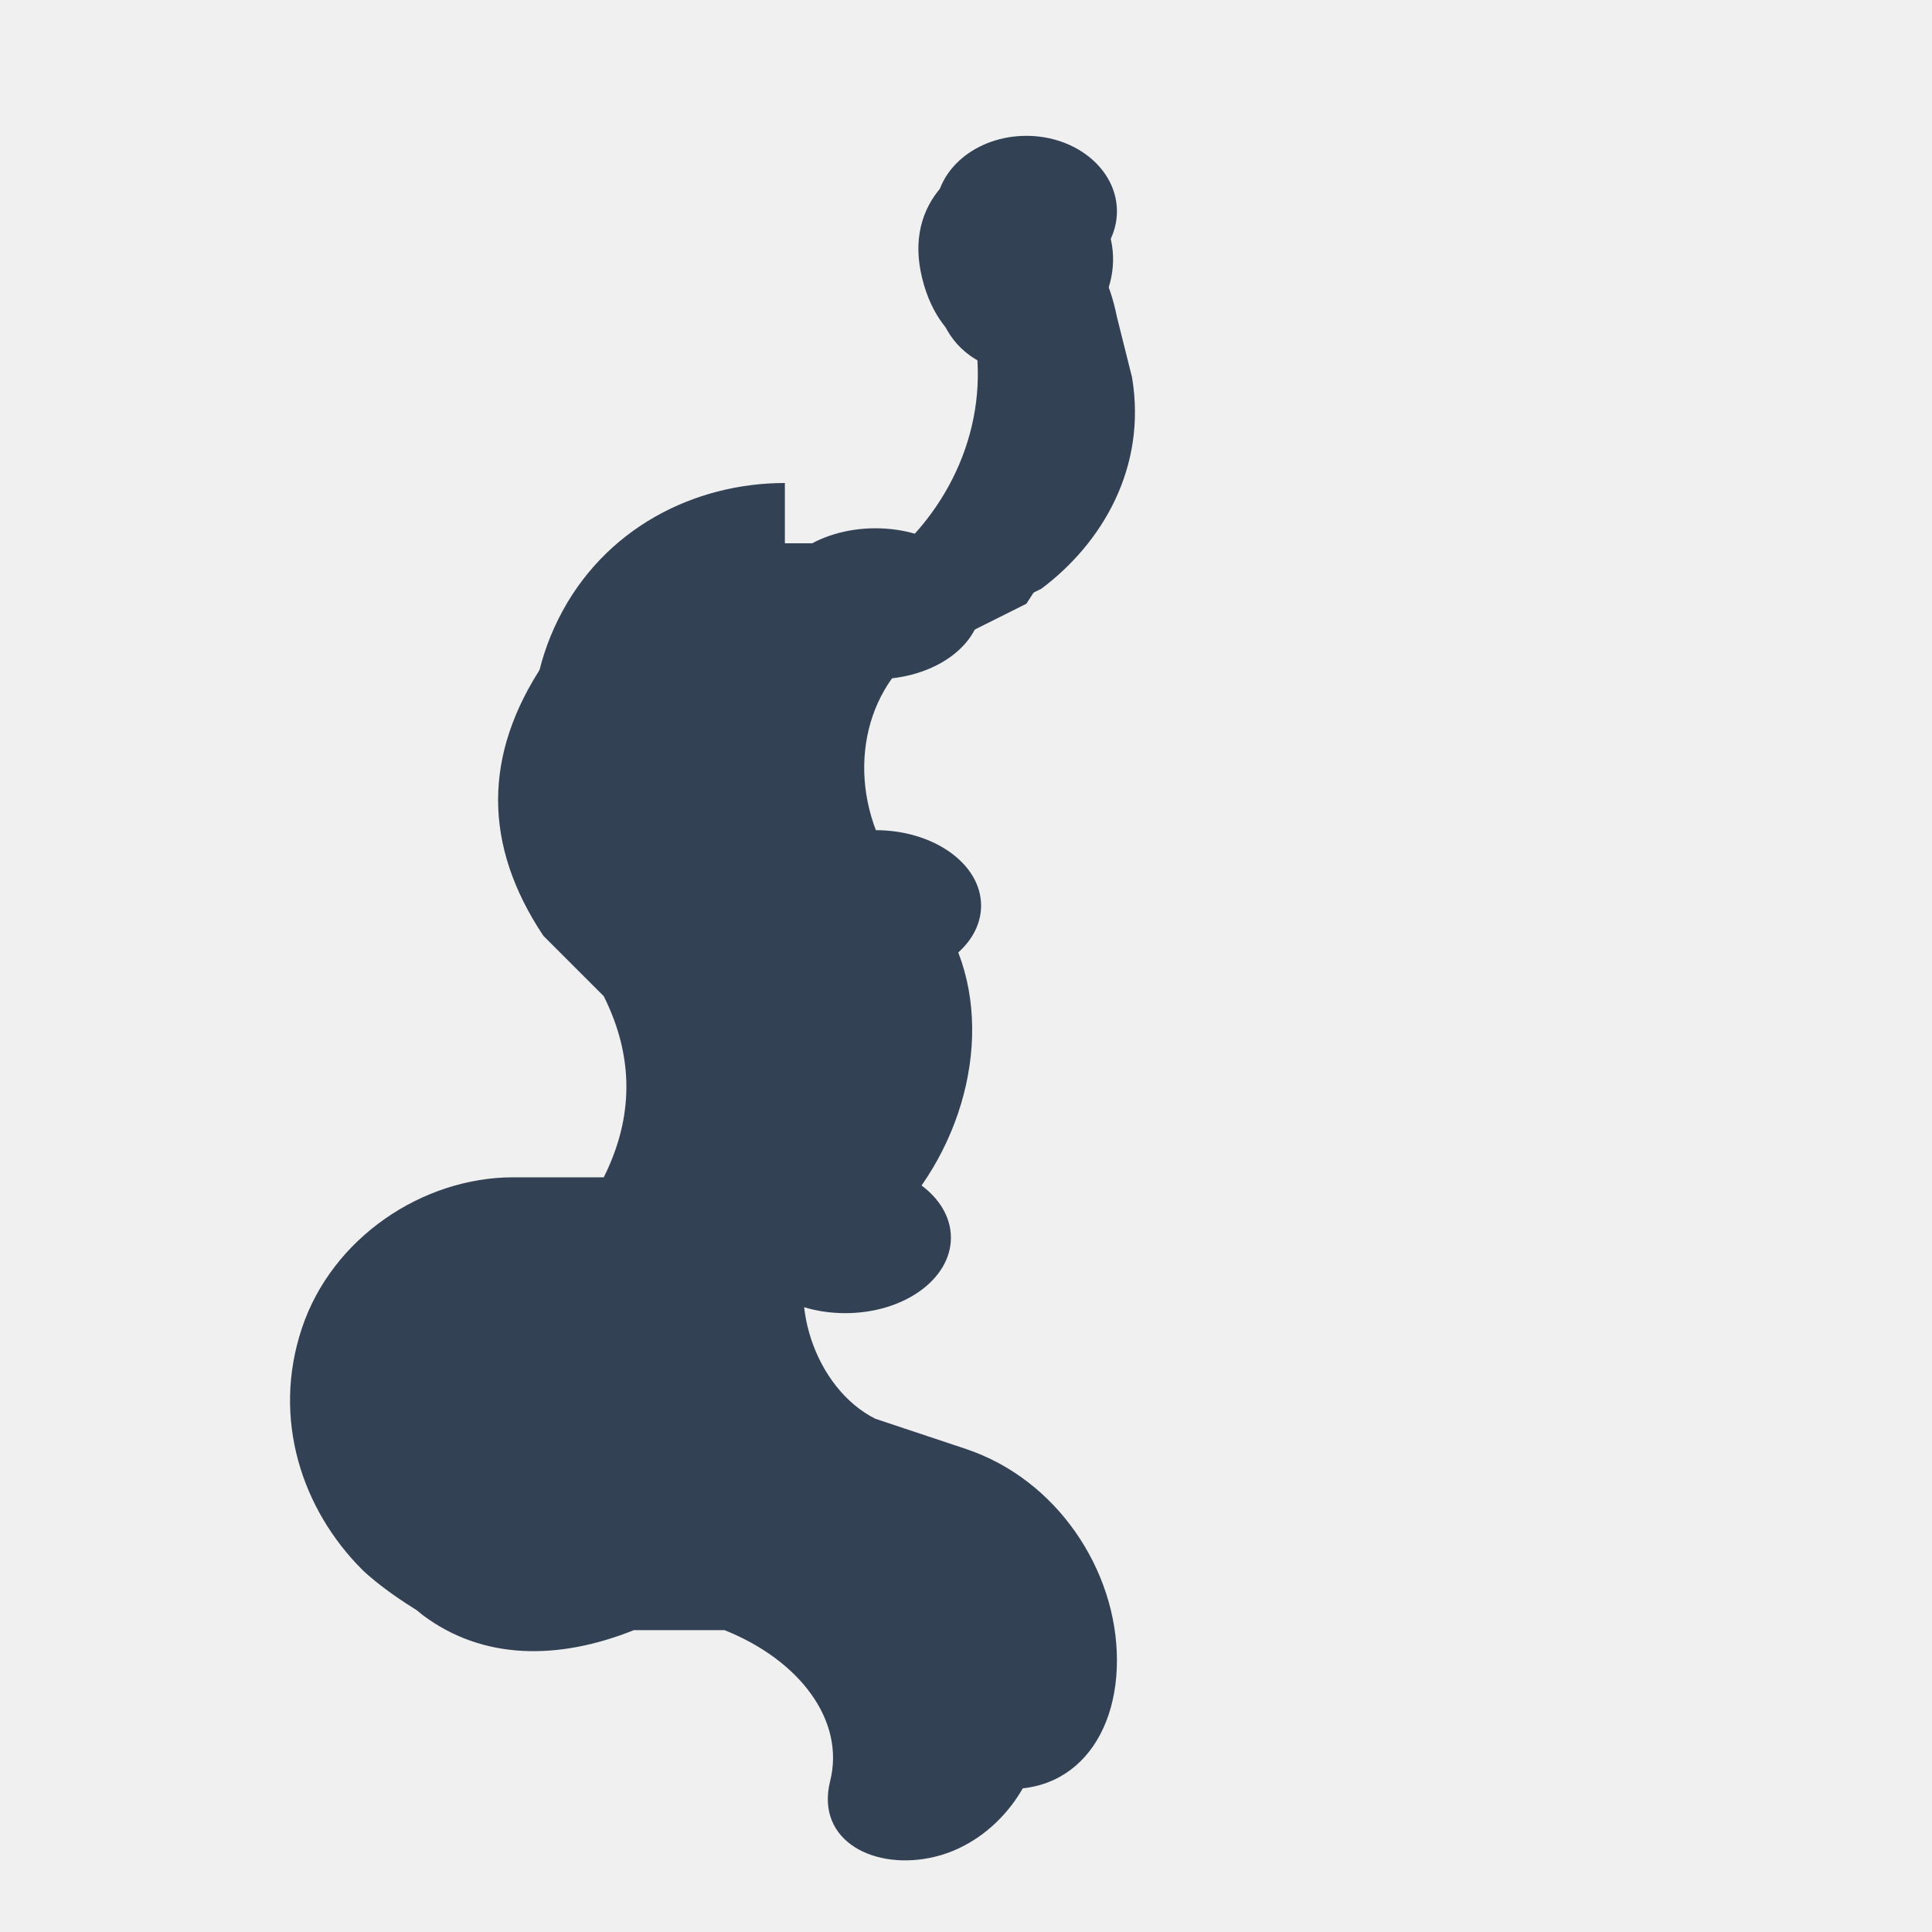
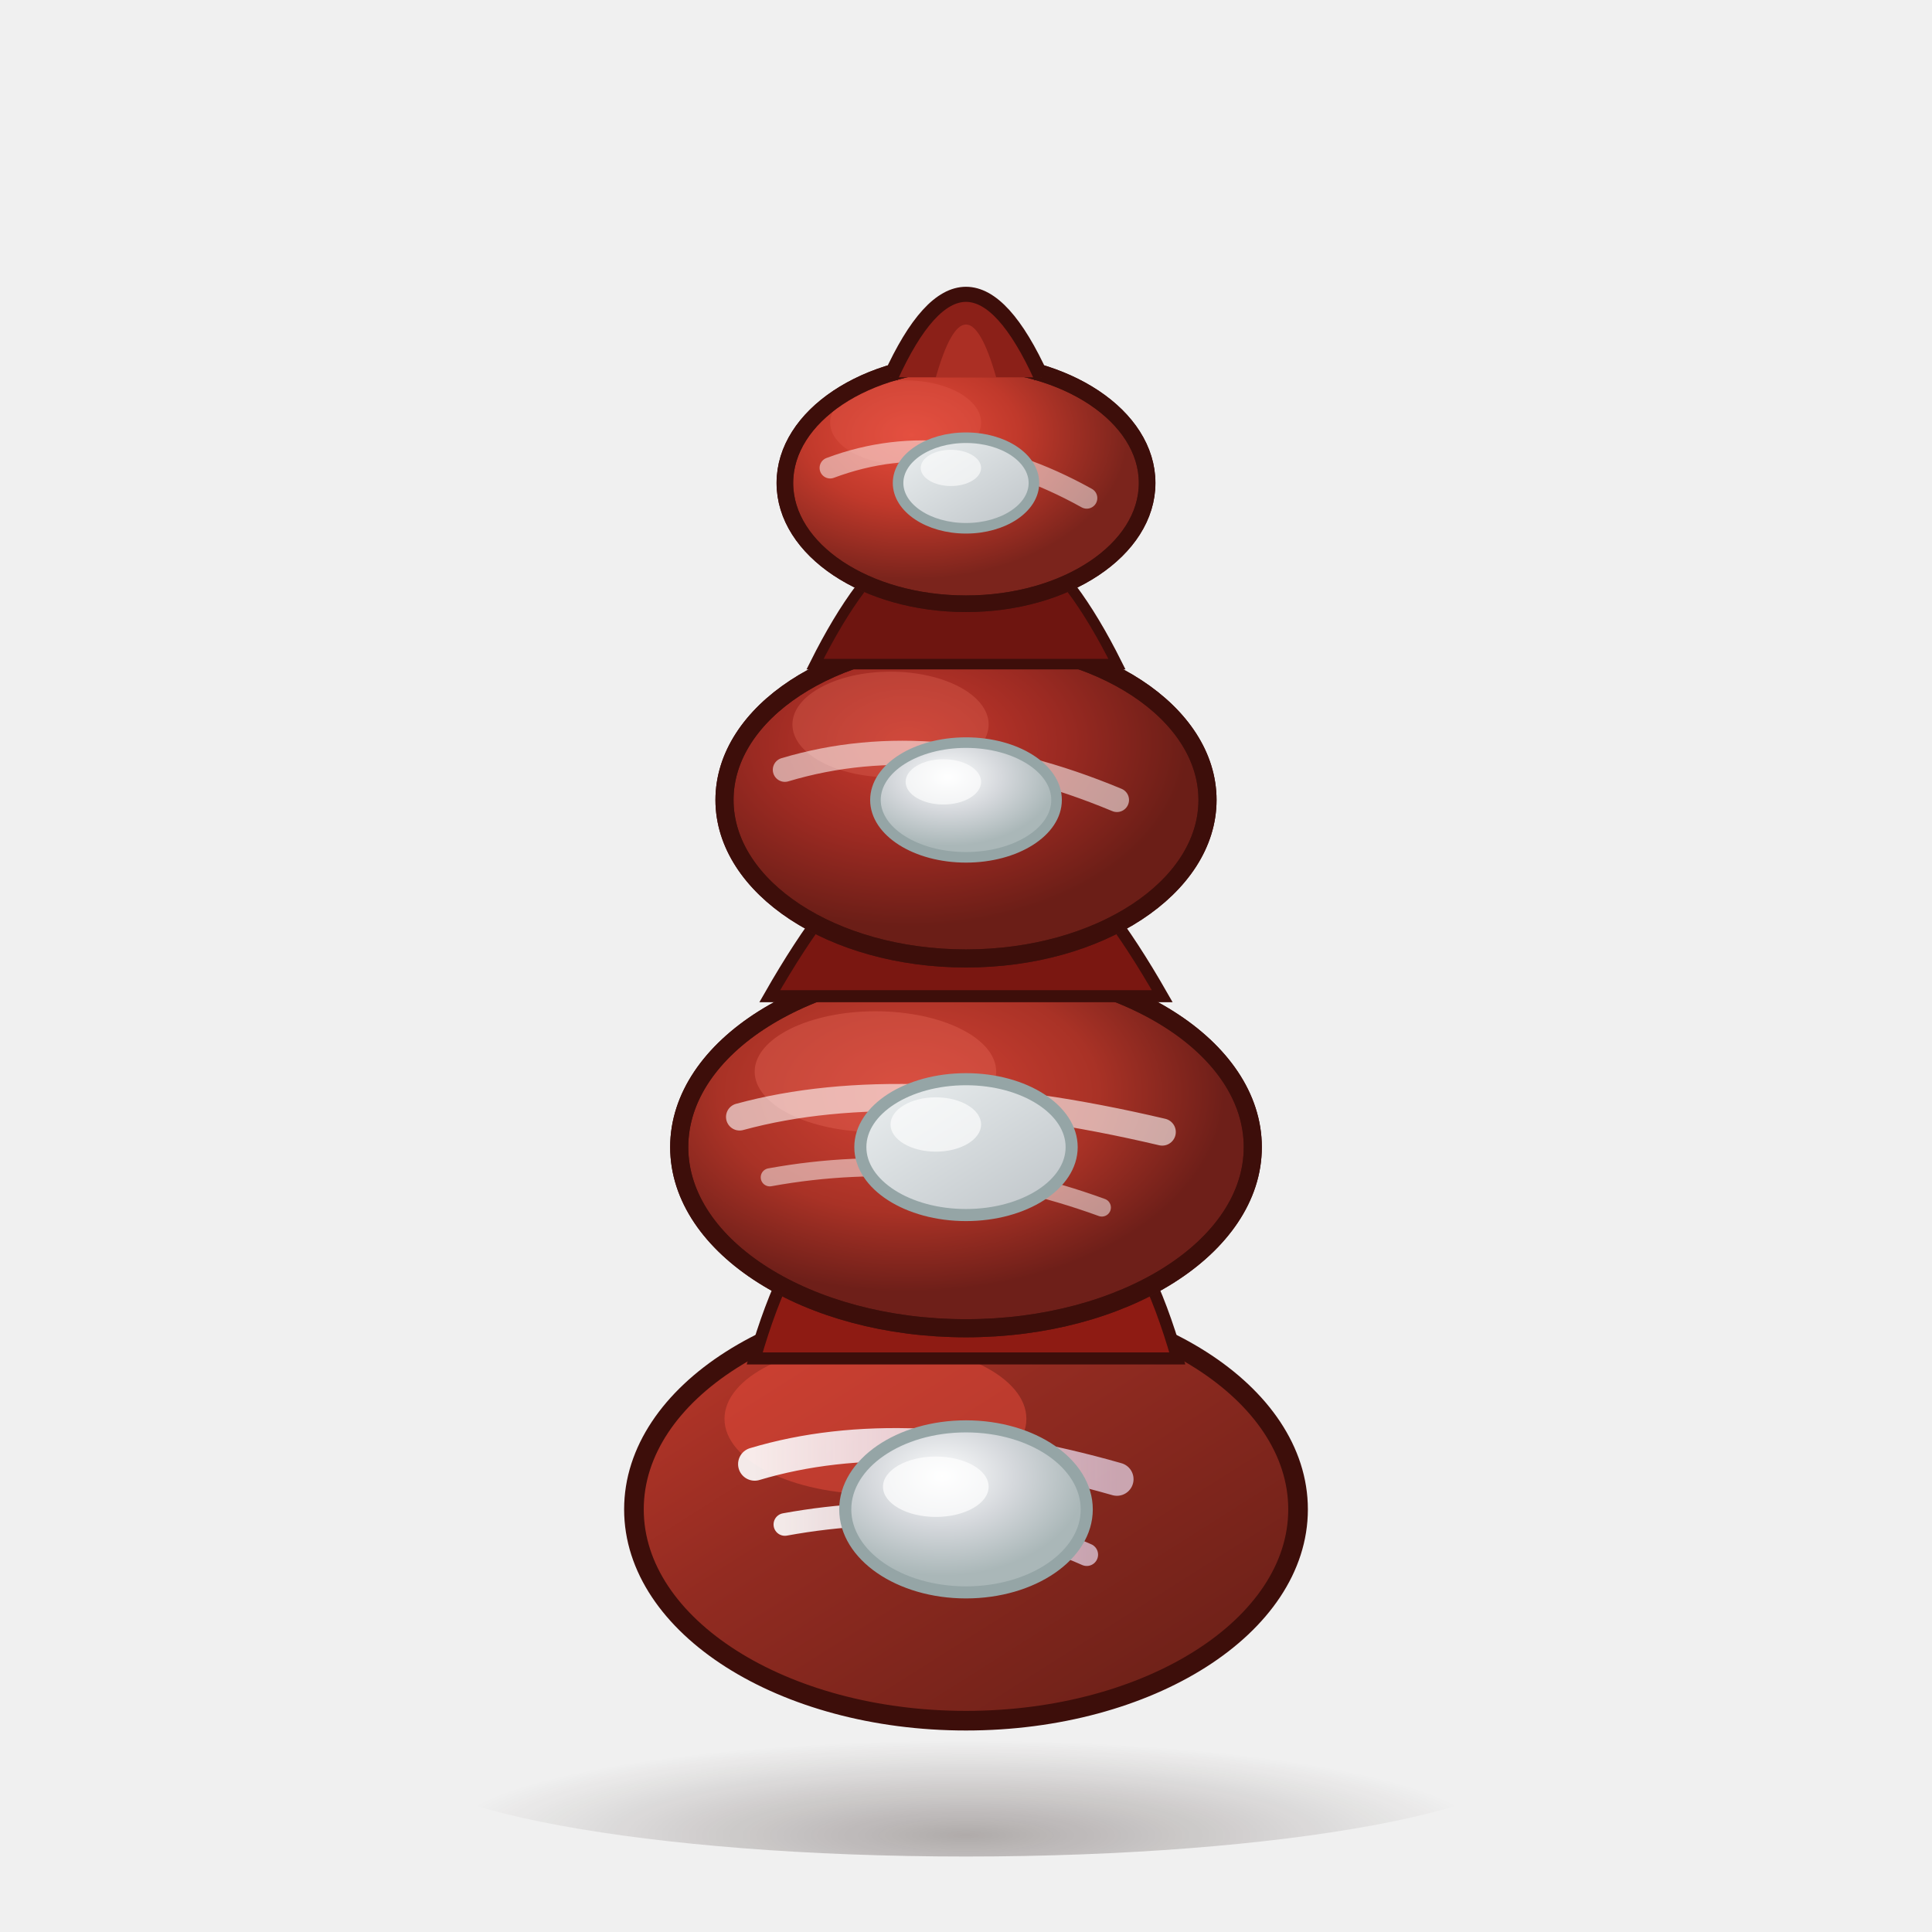
- <svg xmlns="http://www.w3.org/2000/svg" viewBox="0 0 64 64">
-   <g fill="#334155">
-     <path d="M12 52 C10 50 9 47 10 44 C11 41 14 39 17 39 L20 39 C21 37 21 35 20 33 L18 31 C16 28 16 25 18 22 C20 19 23 18 26 18 L30 18 C32 16 33 13 32 10 C31 8 32 6 34 6 C36 6 37 8 36 10 C37 13 36 17 34 20 L30 22 C28 23 27 25 28 27 L30 29 C32 32 32 36 30 39 L27 41 C26 43 27 46 29 47 L32 48 C35 49 37 52 37 55 C37 58 35 60 32 59 C30 59 29 57 30 55 C29 53 27 52 25 52 L22 52 C20 54 17 55 15 54 C13 53 12 52 12 52Z" fill-rule="evenodd" />
-     <ellipse cx="34" cy="7" rx="3" ry="2.5" />
-     <ellipse cx="29" cy="20" rx="3.5" ry="2.5" />
-     <ellipse cx="29" cy="30" rx="3.5" ry="2.5" />
-     <ellipse cx="28" cy="41" rx="3.5" ry="2.5" />
-     <ellipse cx="31" cy="52" rx="3.5" ry="2.5" />
-     <path d="M12 52 C10 50 9 47 10 44 C11 41 14 39 17 39 L20 39 C21 37 21 35 20 33 L18 31 C16 28 16 25 18 22 C20 19 23 18 26 18 L30 18 C32 16 33 13 32 10 C31 8 32 6 34 6 C36 6 37 8 36 10 C37 13 36 17 34 20 L30 22 C28 23 27 25 28 27 L30 29 C32 32 32 36 30 39 L27 41 C26 43 27 46 29 47 L32 48 C35 49 37 52 37 55 C37 58 35 60 32 59 C30 59 29 57 30 55 C29 53 27 52 25 52 L22 52 C20 54 17 55 15 54 C13 53 12 52 12 52Z" fill="none" />
+ <svg xmlns="http://www.w3.org/2000/svg" viewBox="0 0 128 128">
+   <defs>
+     <linearGradient id="g_oxtail_meat1" x1="0%" y1="0%" x2="100%" y2="100%">
+       <stop offset="0%" stop-color="#c0392b" />
+       <stop offset="40%" stop-color="#922b21" />
+       <stop offset="100%" stop-color="#641e16" />
+     </linearGradient>
+     <radialGradient id="g_oxtail_meat2" cx="35%" cy="30%" r="60%">
+       <stop offset="0%" stop-color="#e74c3c" />
+       <stop offset="50%" stop-color="#c0392b" />
+       <stop offset="100%" stop-color="#7b241c" />
+     </radialGradient>
+     <radialGradient id="g_oxtail_bone1" cx="40%" cy="30%" r="60%">
+       <stop offset="0%" stop-color="#fdfefe" />
+       <stop offset="50%" stop-color="#d5d8dc" />
+       <stop offset="100%" stop-color="#aab7b8" />
+     </radialGradient>
+     <linearGradient id="g_oxtail_bone2" x1="0%" y1="0%" x2="100%" y2="100%">
+       <stop offset="0%" stop-color="#ecf0f1" />
+       <stop offset="100%" stop-color="#bdc3c7" />
+     </linearGradient>
+     <linearGradient id="g_oxtail_fat1" x1="0%" y1="0%" x2="100%" y2="0%">
+       <stop offset="0%" stop-color="#fdfefe" stop-opacity="0.9" />
+       <stop offset="100%" stop-color="#e8daef" stop-opacity="0.7" />
+     </linearGradient>
+     <radialGradient id="g_oxtail_seg2" cx="40%" cy="35%" r="55%">
+       <stop offset="0%" stop-color="#d44235" />
+       <stop offset="60%" stop-color="#a93226" />
+       <stop offset="100%" stop-color="#6e1f19" />
+     </radialGradient>
+     <radialGradient id="g_oxtail_seg3" cx="38%" cy="32%" r="58%">
+       <stop offset="0%" stop-color="#cb3a2e" />
+       <stop offset="55%" stop-color="#9b2a22" />
+       <stop offset="100%" stop-color="#6b1e17" />
+     </radialGradient>
+     <radialGradient id="g_oxtail_shadow" cx="50%" cy="90%" r="45%">
+       <stop offset="0%" stop-color="#1a0a08" stop-opacity="0.3" />
+       <stop offset="100%" stop-color="#1a0a08" stop-opacity="0" />
+     </radialGradient>
+   </defs>
+   <ellipse cx="64" cy="116" rx="38" ry="7" fill="url(#g_oxtail_shadow)" />
+   <g>
+     <ellipse cx="64" cy="100" rx="22" ry="14" fill="url(#g_oxtail_meat1)" stroke="#4a1510" stroke-width="1.2" />
+     <ellipse cx="58" cy="94" rx="10" ry="5" fill="#e74c3c" opacity="0.5" />
+     <path d="M50 97 Q60 94 74 98" stroke="url(#g_oxtail_fat1)" stroke-width="2.2" fill="none" stroke-linecap="round" />
+     <path d="M52 101 Q63 99 72 103" stroke="url(#g_oxtail_fat1)" stroke-width="1.5" fill="none" stroke-linecap="round" />
+     <ellipse cx="64" cy="100" rx="8" ry="5.5" fill="url(#g_oxtail_bone1)" stroke="#95a5a6" stroke-width="0.8" />
+     <ellipse cx="62" cy="98.5" rx="3.5" ry="2" fill="white" opacity="0.7" />
+     <ellipse cx="64" cy="100" rx="22" ry="14" fill="none" stroke="#3d0e0a" stroke-width="1.3" />
  </g>
-   <g fill="#334155">
-     <path d="M34 5 C32 5 30 6.5 30.5 9 C31 11.5 33 12.5 35 11.5 C37 10.5 37.5 8 36 6.5 C35.5 5.8 34.8 5 34 5Z" />
-     <path d="M26 16 C23 16 20 17.5 18.5 20.5 C17 23.5 17.5 27 19.5 29.5 L22 32 C23.5 34.5 23.5 37.5 22 40 L18 40 C15 40 12 42 11 45 C10 48 11.5 51.5 14 53.5 C16 55 18.5 55 21 54 L24 54 C26.5 55 28 57 27.5 59 C27 61 29 62 31 61.5 C33 61 34.5 59 34.5 57 C34.5 54.5 33 52 31 50.5 L28 49 C26 48 25 45.5 26 43.5 L29.5 40.5 C32 38 33 34 31.5 31 L29.5 28.5 C28 26 28.5 23 30.5 21.5 L34.5 19.5 C36.5 18 38 15.5 37.5 12.5 L37 10.5 C36.5 8 35 7 33.5 7 C32 7 31 8 31 9.5 C31 10.5 31.5 11.5 32.5 12 C33.5 14.5 32.5 17 30.5 18 L26 18 C26 18 26 16 26 16Z" />
+   <path d="M50 90 Q52 83 55 80 L73 80 Q76 83 78 90 Z" fill="#8e1b13" stroke="#3d0e0a" stroke-width="0.8" />
+   <g>
+     <ellipse cx="64" cy="76" rx="19" ry="12" fill="url(#g_oxtail_seg2)" stroke="#4a1510" stroke-width="1.2" />
+     <ellipse cx="58" cy="71" rx="8" ry="4" fill="#e06050" opacity="0.45" />
+     <path d="M49 74 Q60 71 77 75" stroke="white" stroke-width="1.8" fill="none" stroke-linecap="round" opacity="0.6" />
+     <path d="M51 78 Q62 76 73 80" stroke="white" stroke-width="1.2" fill="none" stroke-linecap="round" opacity="0.5" />
+     <ellipse cx="64" cy="76" rx="7" ry="4.5" fill="url(#g_oxtail_bone2)" stroke="#95a5a6" stroke-width="0.8" />
+     <ellipse cx="62" cy="74.5" rx="3" ry="1.8" fill="white" opacity="0.65" />
+     <ellipse cx="64" cy="76" rx="19" ry="12" fill="none" stroke="#3d0e0a" stroke-width="1.2" />
  </g>
+   <path d="M51 66 Q55 59 58 57 L70 57 Q73 59 77 66 Z" fill="#7a1711" stroke="#3d0e0a" stroke-width="0.8" />
+   <g>
+     <ellipse cx="64" cy="53" rx="16" ry="10.5" fill="url(#g_oxtail_seg3)" stroke="#4a1510" stroke-width="1.2" />
+     <ellipse cx="59" cy="48" rx="6.5" ry="3.5" fill="#d95f50" opacity="0.4" />
+     <path d="M52 51 Q62 48 74 53" stroke="white" stroke-width="1.6" fill="none" stroke-linecap="round" opacity="0.55" />
+     <ellipse cx="64" cy="53" rx="6" ry="3.8" fill="url(#g_oxtail_bone1)" stroke="#95a5a6" stroke-width="0.7" />
+     <ellipse cx="62.5" cy="51.8" rx="2.5" ry="1.5" fill="white" opacity="0.65" />
+     <ellipse cx="64" cy="53" rx="16" ry="10.5" fill="none" stroke="#3d0e0a" stroke-width="1.2" />
+   </g>
+   <path d="M54 44 Q57 38 60 36 L68 36 Q71 38 74 44 Z" fill="#6e1510" stroke="#3d0e0a" stroke-width="0.7" />
+   <g>
+     <ellipse cx="64" cy="32" rx="12" ry="8" fill="url(#g_oxtail_meat2)" stroke="#4a1510" stroke-width="1.1" />
+     <ellipse cx="60" cy="28" rx="5" ry="2.8" fill="#e05545" opacity="0.4" />
+     <path d="M55 31 Q63 28 72 33" stroke="white" stroke-width="1.4" fill="none" stroke-linecap="round" opacity="0.5" />
+     <ellipse cx="64" cy="32" rx="4.5" ry="3" fill="url(#g_oxtail_bone2)" stroke="#95a5a6" stroke-width="0.7" />
+     <ellipse cx="63" cy="31" rx="2" ry="1.2" fill="white" opacity="0.6" />
+     <ellipse cx="64" cy="32" rx="12" ry="8" fill="none" stroke="#3d0e0a" stroke-width="1.1" />
+   </g>
+   <path d="M59 25 Q64 14 69 25" fill="#8b2018" stroke="#3d0e0a" stroke-width="1" />
+   <path d="M62 25 Q64 18 66 25" fill="#c0392b" opacity="0.6" />
</svg>
